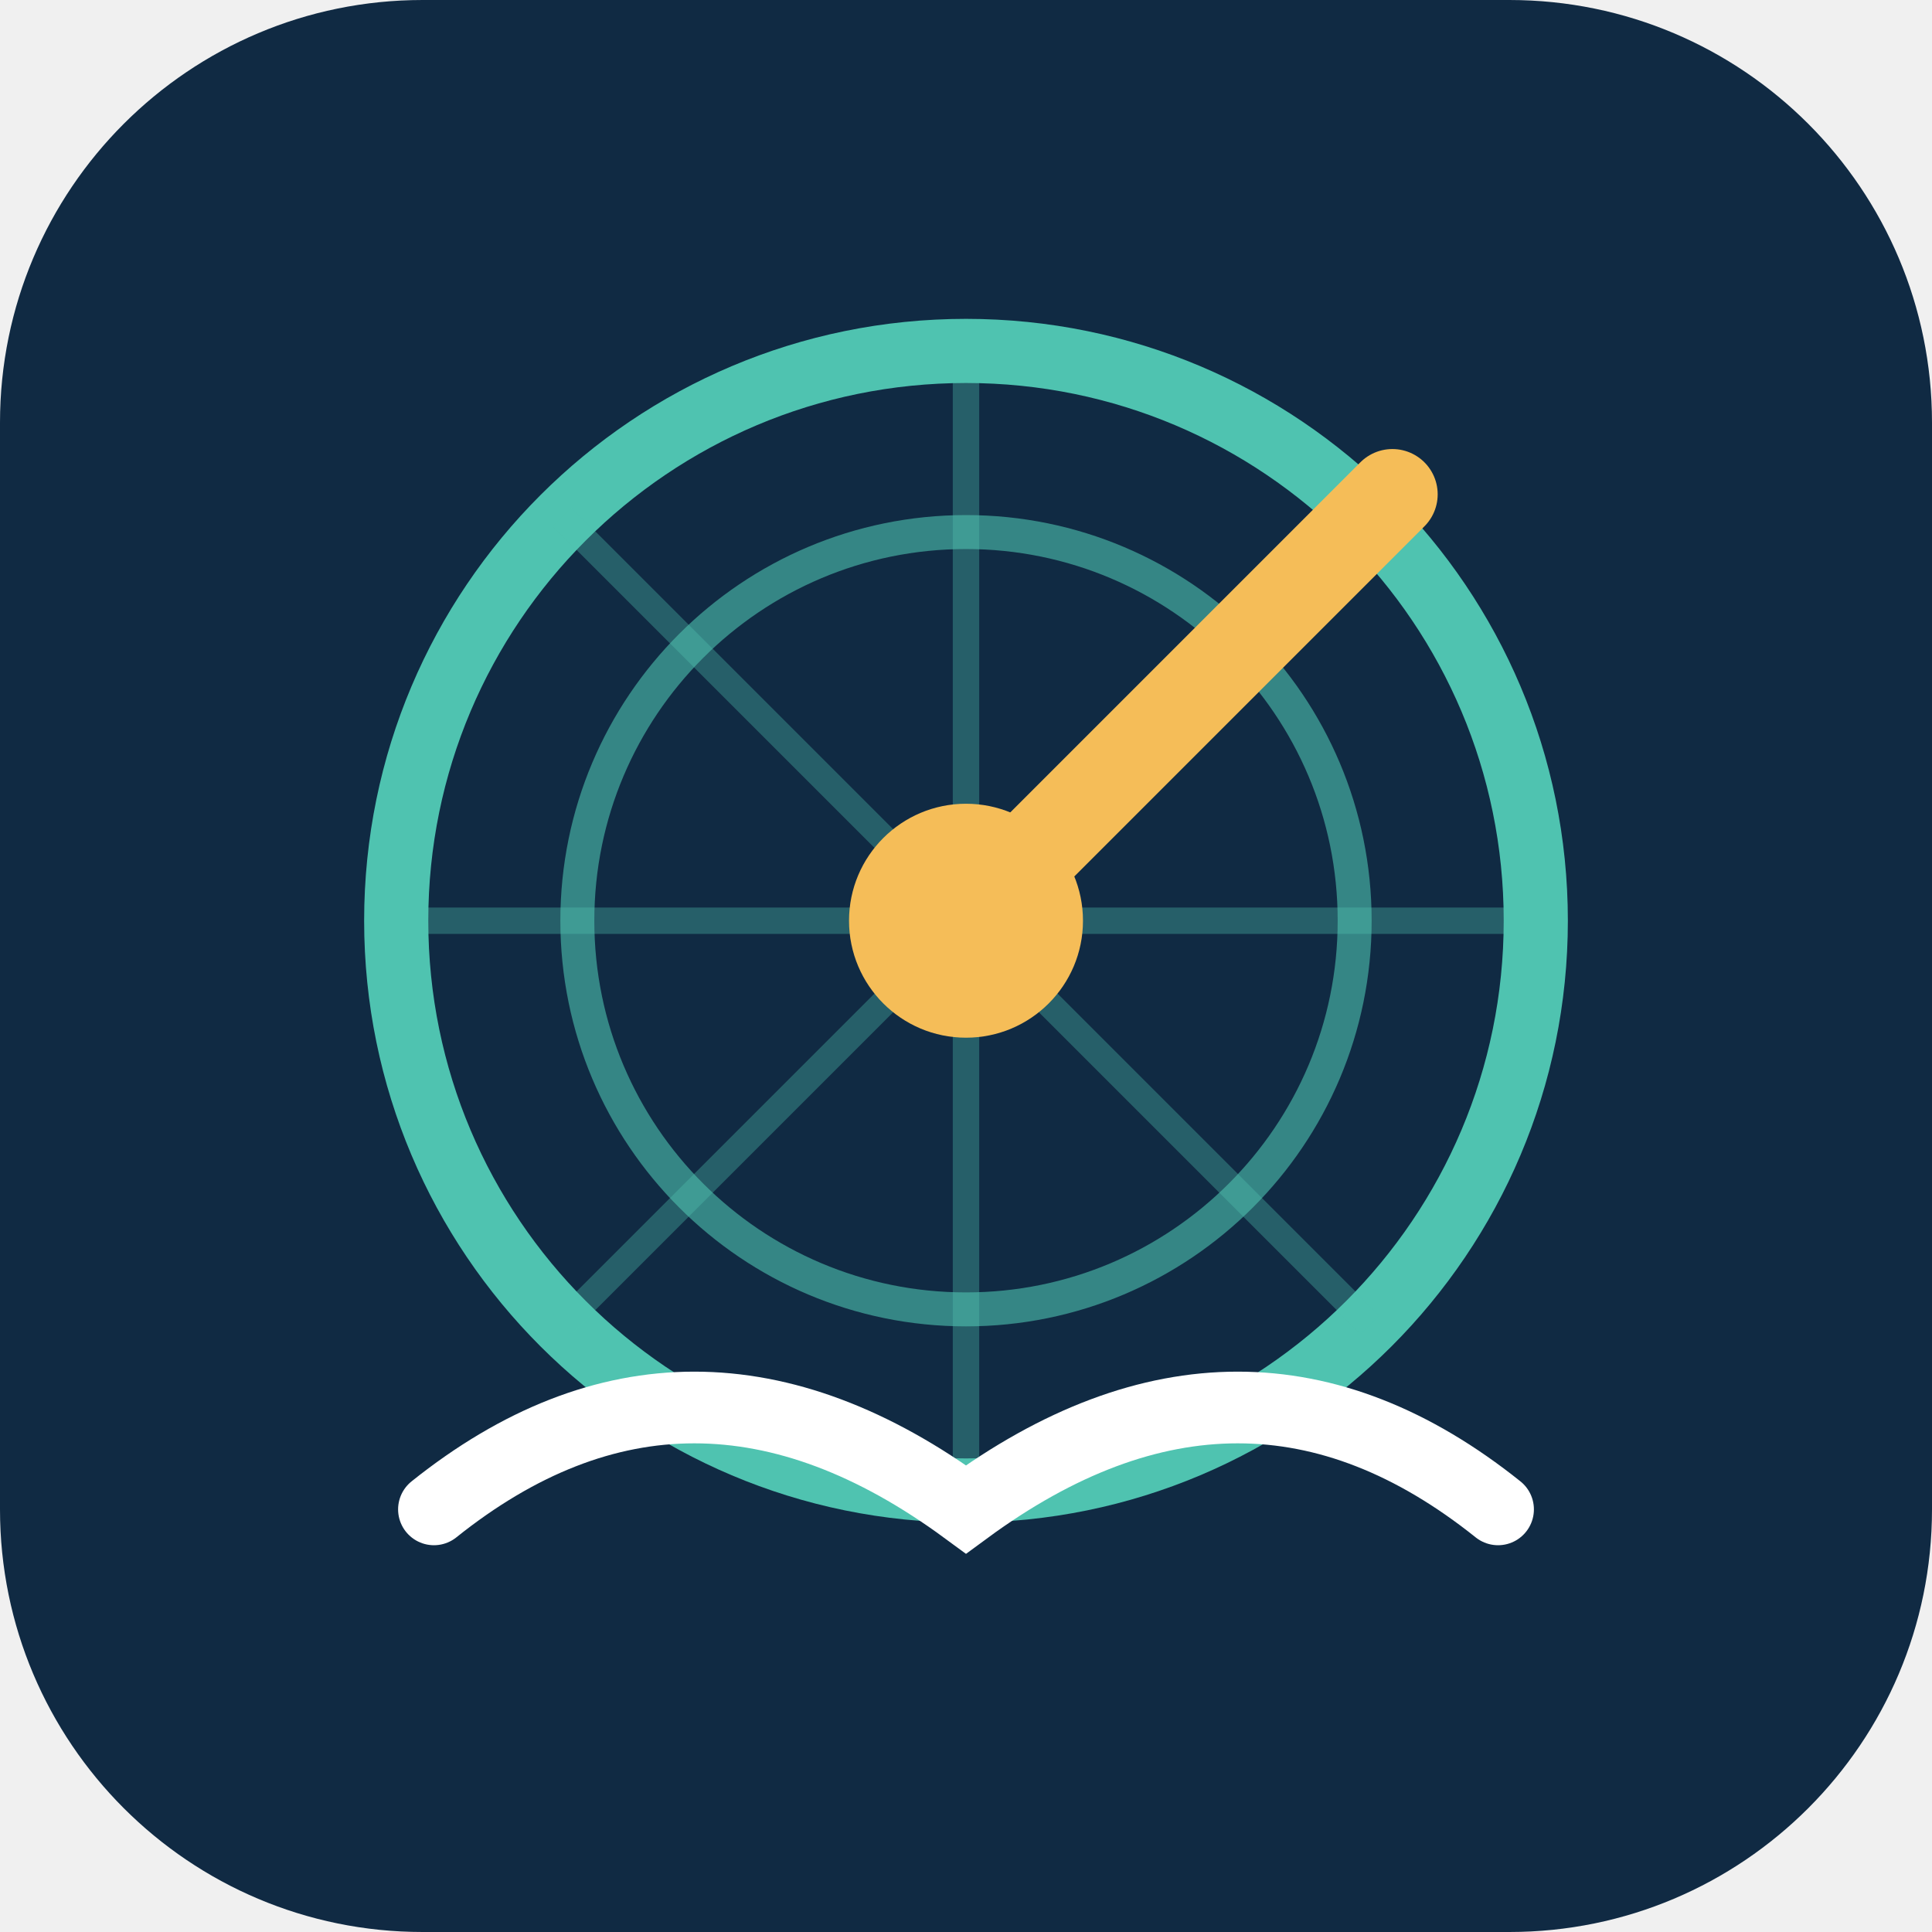
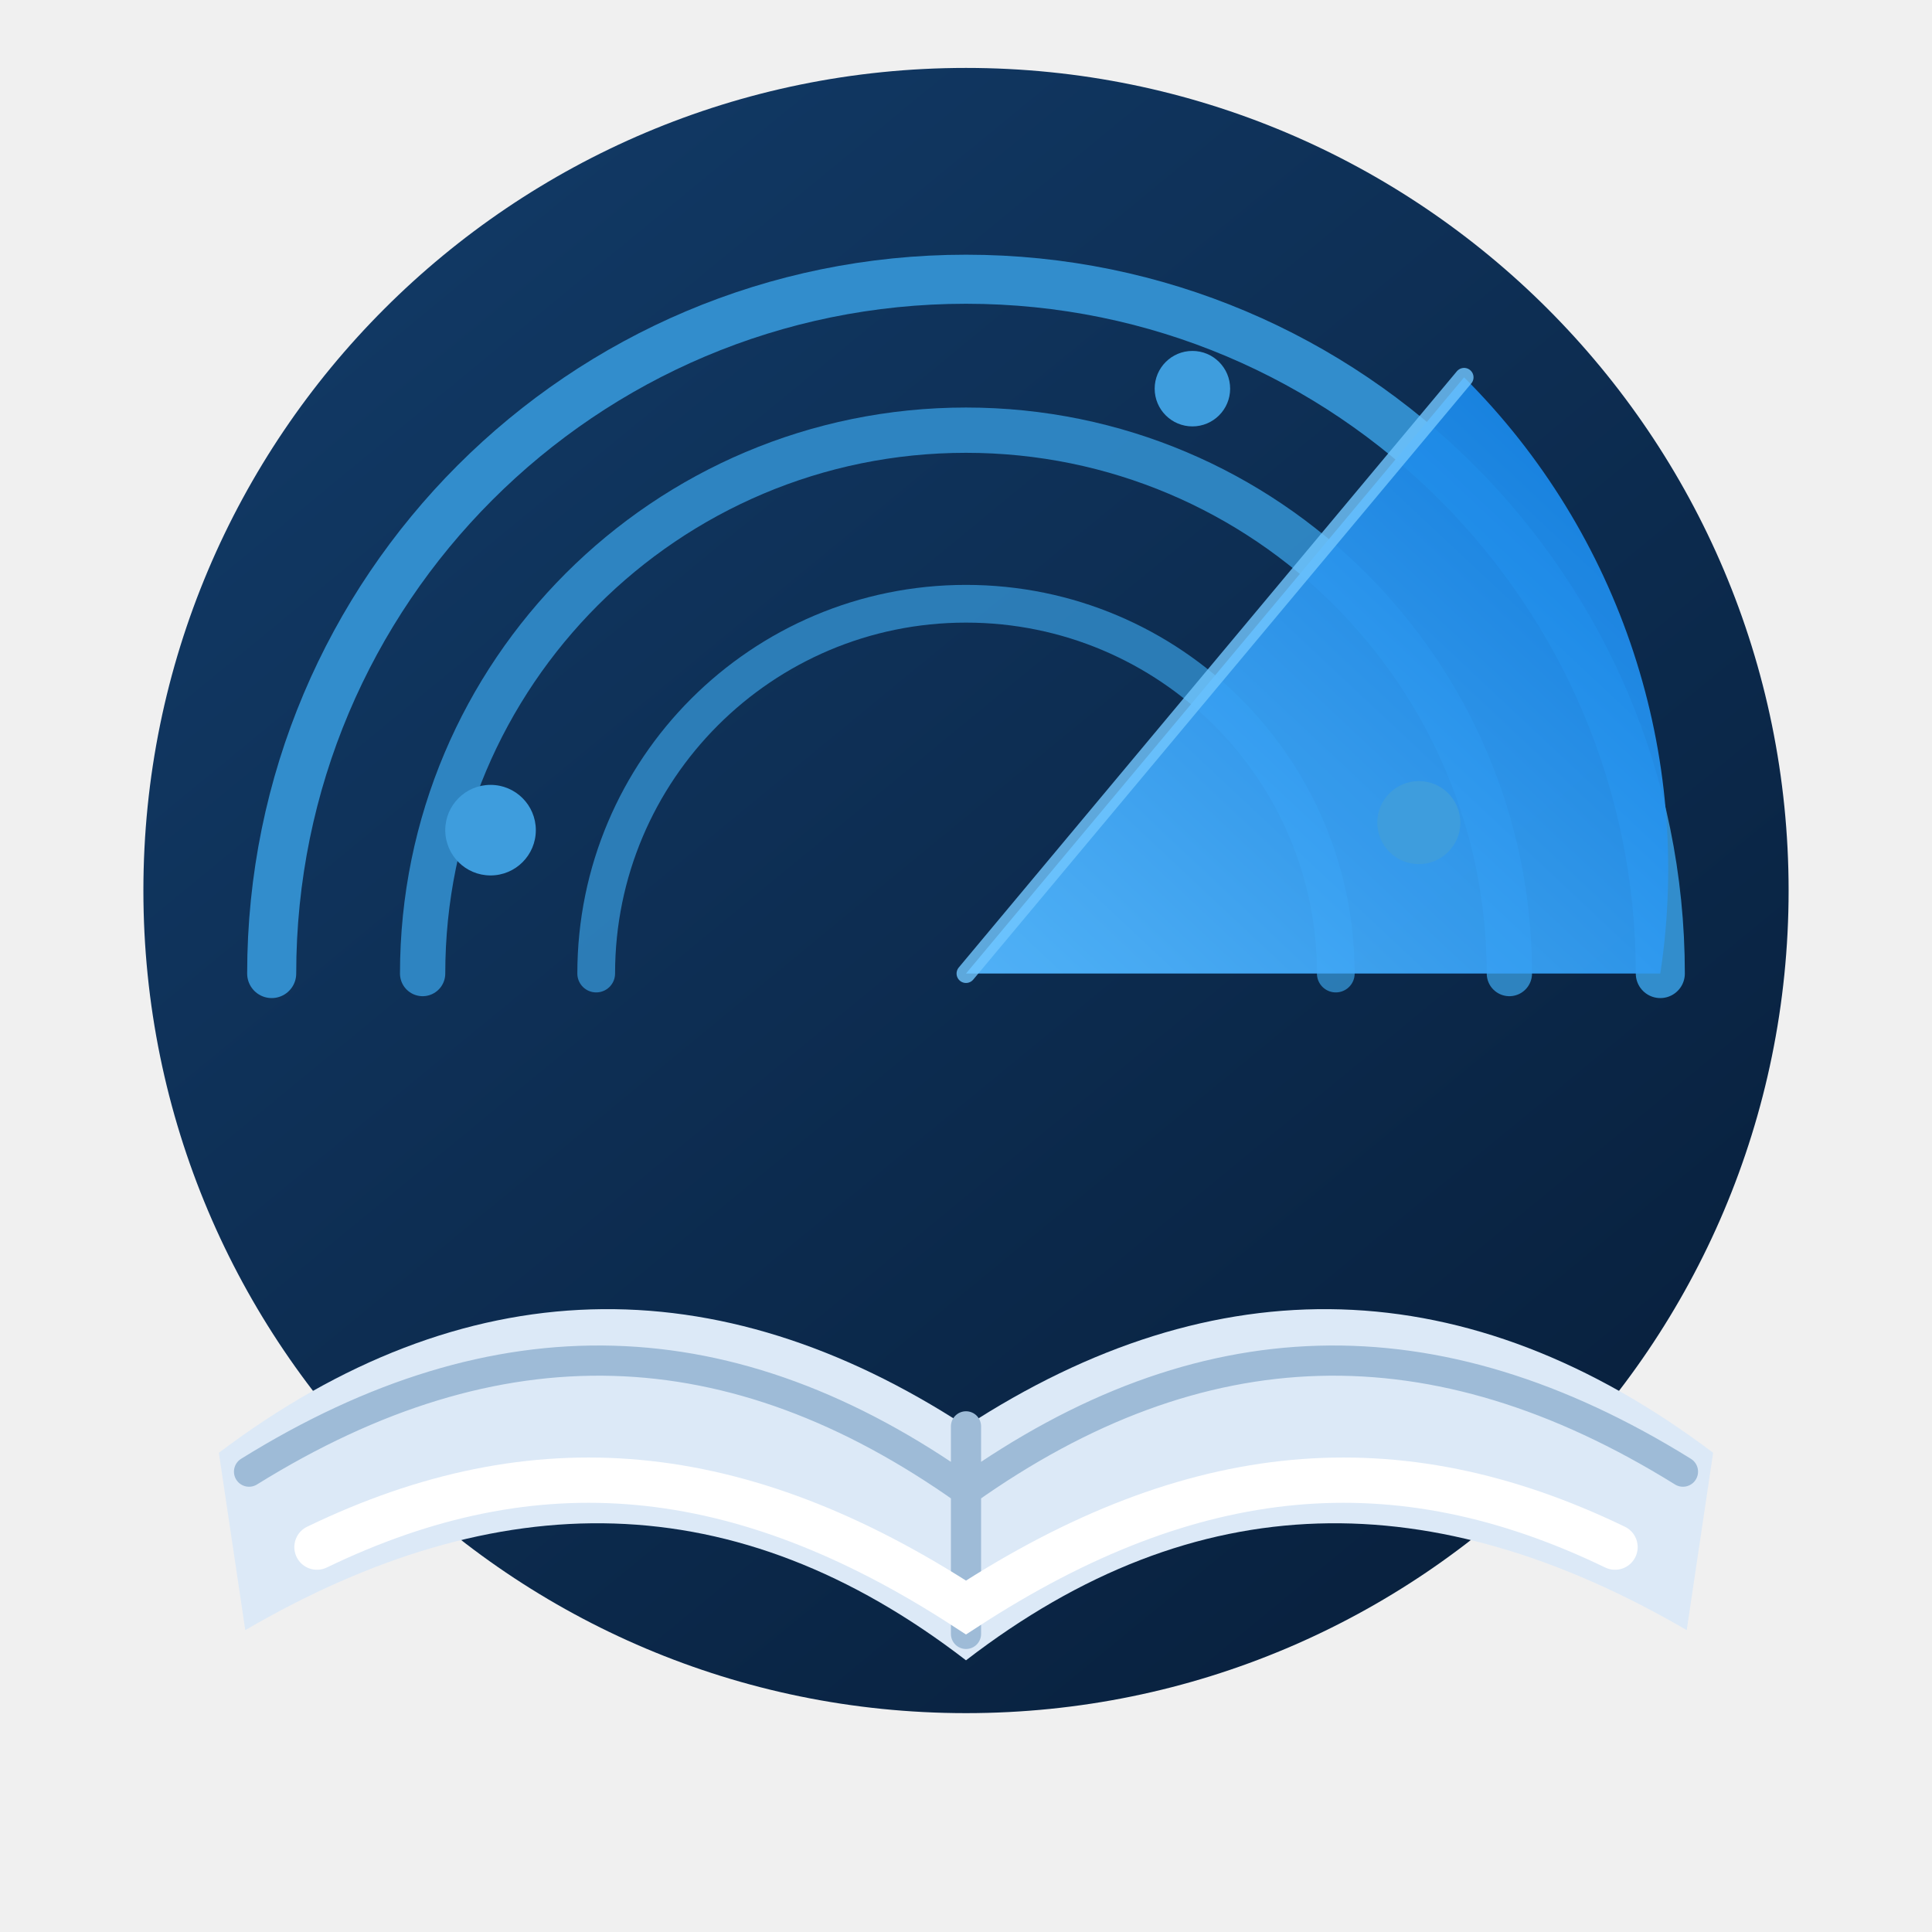
- <svg xmlns="http://www.w3.org/2000/svg" viewBox="0 0 512 512">
-   <rect width="512" height="512" rx="112" fill="#102a43" />
-   <circle cx="256" cy="244" r="151" fill="none" stroke="#4fc3b0" stroke-width="17" />
-   <circle cx="256" cy="244" r="103" fill="none" stroke="#4fc3b0" stroke-width="9" opacity=".6" />
-   <path d="M105 244h302M256 93v302M149 137l214 214M363 137 149 351" stroke="#4fc3b0" stroke-width="7" opacity=".35" />
-   <path d="M256 244 369 131" stroke="#f5bd58" stroke-width="24" stroke-linecap="round" />
-   <circle cx="256" cy="244" r="31" fill="#f5bd58" />
-   <path d="M115 400c45-36 92-36 141 0 49-36 96-36 141 0" fill="none" stroke="#fff" stroke-width="19" stroke-linecap="round" />
+ <svg xmlns="http://www.w3.org/2000/svg" viewBox="0 0 512 512" role="img" aria-labelledby="title">
+   <defs>
+     <linearGradient id="bg" x1="70" y1="30" x2="440" y2="480" gradientUnits="userSpaceOnUse">
+       <stop stop-color="#123b68" />
+       <stop offset="1" stop-color="#071d38" />
+     </linearGradient>
+     <linearGradient id="beam" x1="240" y1="250" x2="390" y2="90" gradientUnits="userSpaceOnUse">
+       <stop stop-color="#55b9ff" />
+       <stop offset="1" stop-color="#1684e5" />
+     </linearGradient>
+     <clipPath id="disc">
+       <circle cx="256" cy="236" r="202" />
+     </clipPath>
+   </defs>
+   <circle cx="256" cy="236" r="218" fill="url(#bg)" />
+   <g clip-path="url(#disc)" fill="none" stroke="#328dcc" stroke-linecap="round">
+     <path d="M72 258a184 184 0 0 1 368 0" stroke-width="13" />
+     <path d="M112 258a144 144 0 0 1 288 0" stroke-width="12" opacity=".9" />
+     <path d="M158 258a98 98 0 0 1 196 0" stroke-width="10" opacity=".82" />
+     <path d="M256 258 388 100A184 184 0 0 1 440 258Z" fill="url(#beam)" stroke="none" opacity=".95" />
+     <path d="M256 258 388 100" stroke="#72c7ff" stroke-width="5" opacity=".8" />
+     <circle cx="130" cy="220" r="12" fill="#3e9ddd" stroke="none" />
+     <circle cx="376" cy="218" r="11" fill="#3e9ddd" stroke="none" />
+     <circle cx="316" cy="103" r="10" fill="#3e9ddd" stroke="none" />
+   </g>
+   <path d="M58 385c65-49 132-50 198-7 66-43 133-42 198 7l-7 47c-67-39-130-39-191 8-61-47-124-47-191-8Z" fill="#dce9f7" />
+   <path d="M256 378v55M66 390c66-41 128-39 190 5 62-44 124-46 190-5" fill="none" stroke="#9ebbd7" stroke-width="8" stroke-linecap="round" />
+   <path d="M84 410c58-28 112-23 172 16 60-39 114-44 172-16" fill="none" stroke="#fff" stroke-width="12" stroke-linecap="round" />
</svg>
